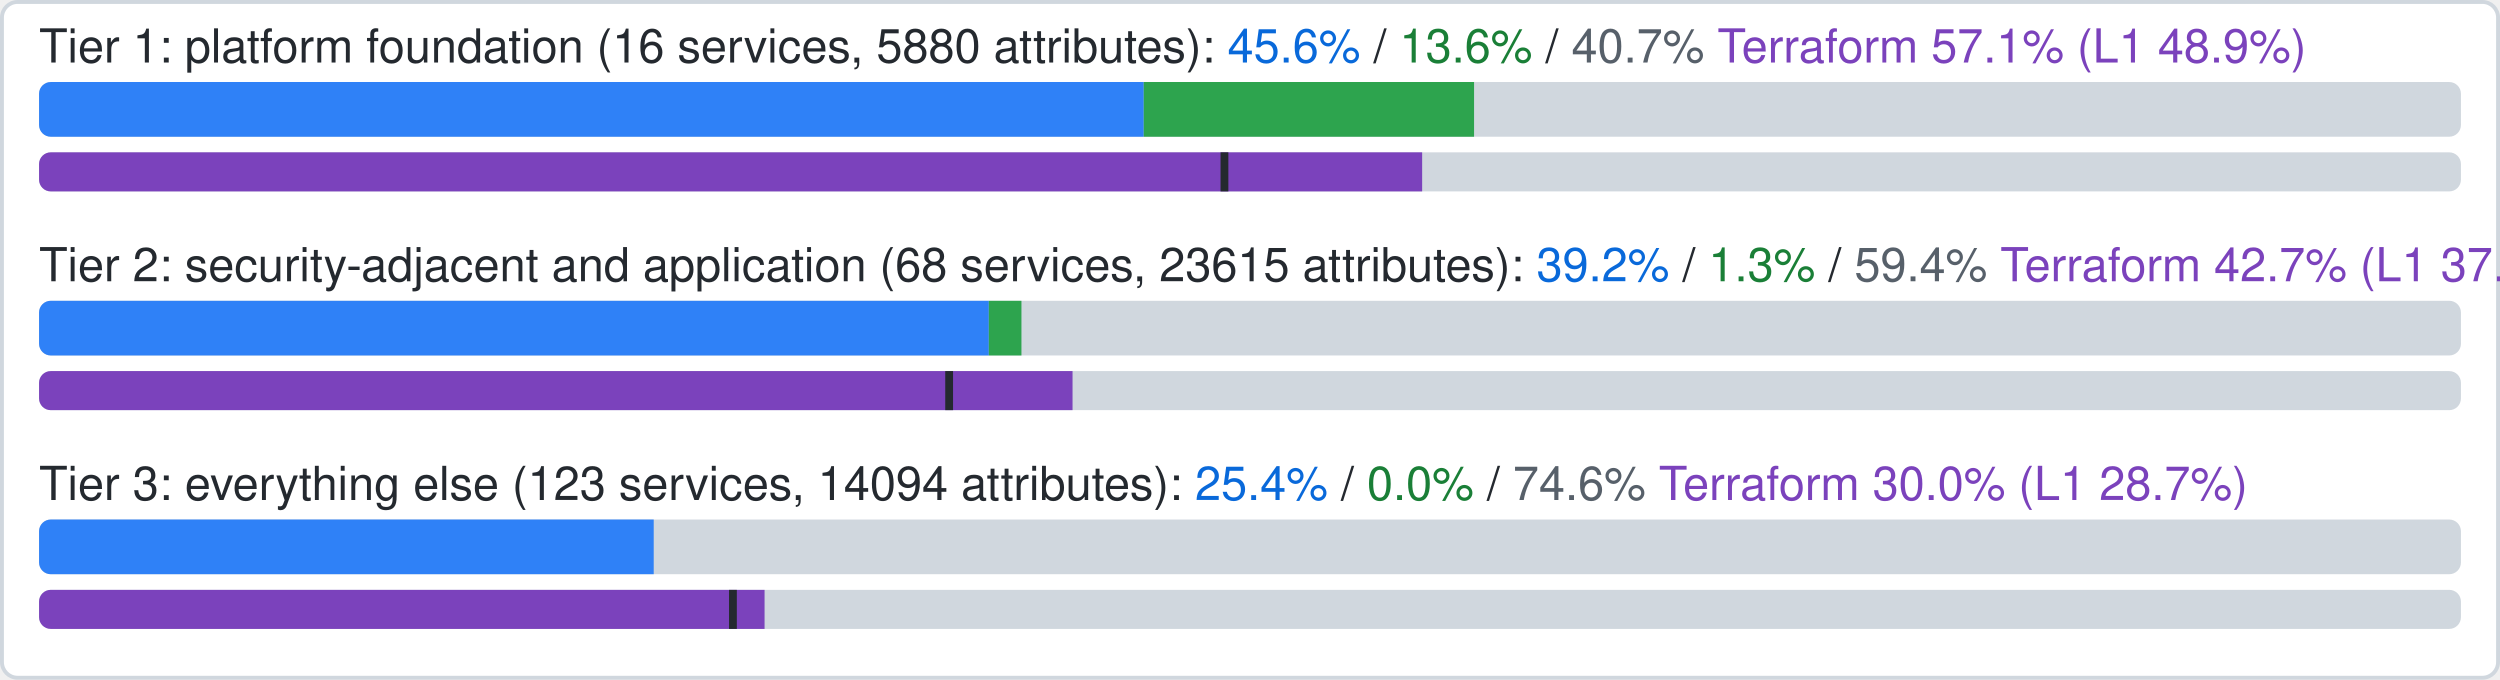
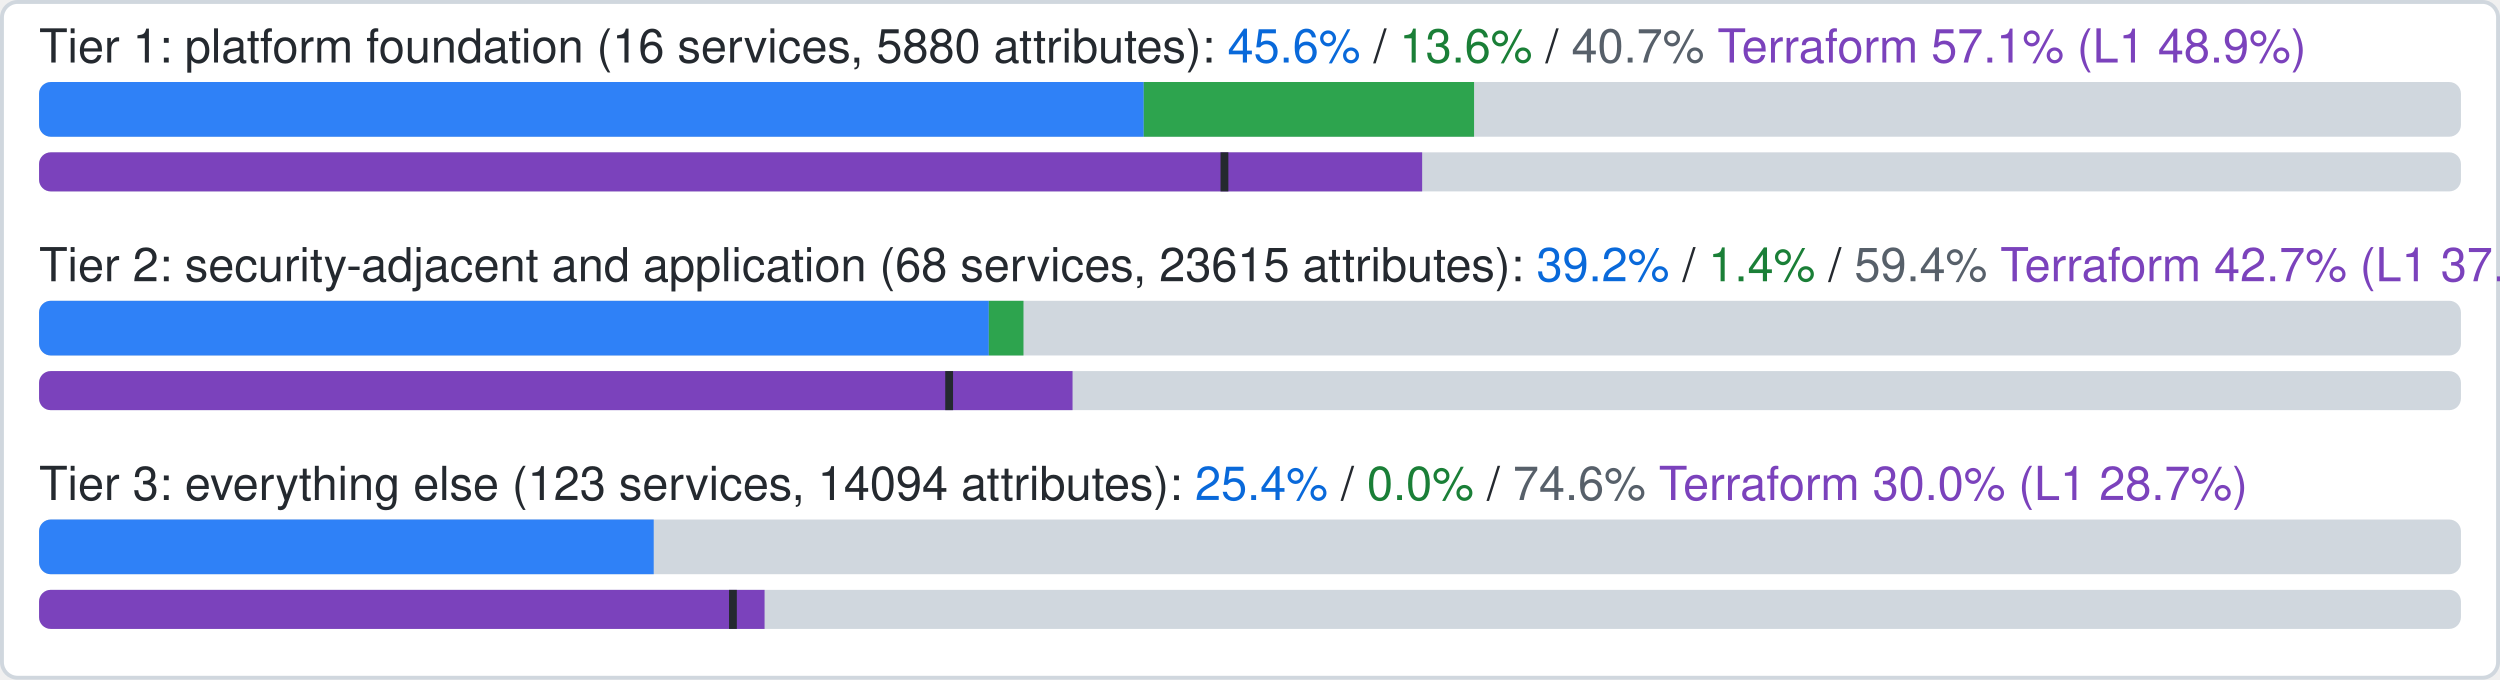
- <svg xmlns="http://www.w3.org/2000/svg" width="640" height="174" viewBox="0 0 640 174" role="img" aria-label="Coverage by tier: Tier 1: platform foundation official 45.6%, ours beyond official 13.6%, uncovered 40.7%, Terraform google-beta 57.1% (L1 48.9%), an estimate; Tier 2: security-adjacent and application official 39.2%, ours beyond official 1.3%, uncovered 59.4%, Terraform google-beta 42.7% (L1 37.6%), an estimate; Tier 3: everything else official 25.4%, ours beyond official 0.0%, uncovered 74.6%, Terraform google-beta 30.0% (L1 28.7%), an estimate;">
+ <svg xmlns="http://www.w3.org/2000/svg" width="640" height="174" viewBox="0 0 640 174" role="img" aria-label="Coverage by tier: Tier 1: platform foundation official 45.6%, ours beyond official 13.6%, uncovered 40.7%, Terraform google-beta 57.1% (L1 48.9%), an estimate; Tier 2: security-adjacent and application official 39.2%, ours beyond official 1.4%, uncovered 59.4%, Terraform google-beta 42.7% (L1 37.6%), an estimate; Tier 3: everything else official 25.4%, ours beyond official 0.0%, uncovered 74.6%, Terraform google-beta 30.0% (L1 28.7%), an estimate;">
  <rect x="0.5" y="0.5" width="639" height="173" rx="4" fill="#ffffff" stroke="#d0d7de" />
  <clipPath id="c0">
    <rect x="10" y="21" width="620" height="14" rx="3" />
  </clipPath>
  <text x="10" y="16" font-family="-apple-system,BlinkMacSystemFont,Segoe UI,Helvetica,Arial,sans-serif" font-size="12" fill="#24292f">Tier 1: platform foundation (16 services, 5880 attributes): <tspan fill="#0969da">45.6%</tspan> / <tspan fill="#1a7f37">13.6%</tspan> / <tspan fill="#57606a">40.7%</tspan>
    <tspan fill="#7b42bc">Terraform 57.1% (L1 48.9%)</tspan>
  </text>
  <clipPath id="t0">
    <rect x="10" y="39" width="620" height="10" rx="3" />
  </clipPath>
  <g clip-path="url(#t0)">
    <rect x="10" y="39" width="620" height="10" fill="#d0d7de" />
    <rect x="10" y="39" width="354.07" height="10" fill="#7b42bc" />
    <rect x="312.46" y="39" width="2" height="10" fill="#24292f" />
  </g>
  <g clip-path="url(#c0)">
    <rect x="10" y="21" width="620" height="14" fill="#d0d7de" />
    <rect x="10" y="21" width="282.80" height="14" fill="#2f81f7" />
    <rect x="292.80" y="21" width="84.56" height="14" fill="#2da44e" />
  </g>
  <clipPath id="c1">
    <rect x="10" y="77" width="620" height="14" rx="3" />
  </clipPath>
-   <text x="10" y="72" font-family="-apple-system,BlinkMacSystemFont,Segoe UI,Helvetica,Arial,sans-serif" font-size="12" fill="#24292f">Tier 2: security-adjacent and application (68 services, 23615 attributes): <tspan fill="#0969da">39.2%</tspan> / <tspan fill="#1a7f37">1.3%</tspan> / <tspan fill="#57606a">59.4%</tspan>
+   <text x="10" y="72" font-family="-apple-system,BlinkMacSystemFont,Segoe UI,Helvetica,Arial,sans-serif" font-size="12" fill="#24292f">Tier 2: security-adjacent and application (68 services, 23615 attributes): <tspan fill="#0969da">39.2%</tspan> / <tspan fill="#1a7f37">1.4%</tspan> / <tspan fill="#57606a">59.4%</tspan>
    <tspan fill="#7b42bc">Terraform 42.7% (L1 37.6%)</tspan>
  </text>
  <clipPath id="t1">
    <rect x="10" y="95" width="620" height="10" rx="3" />
  </clipPath>
  <g clip-path="url(#t1)">
    <rect x="10" y="95" width="620" height="10" fill="#d0d7de" />
    <rect x="10" y="95" width="264.57" height="10" fill="#7b42bc" />
    <rect x="241.98" y="95" width="2" height="10" fill="#24292f" />
  </g>
  <g clip-path="url(#c1)">
    <rect x="10" y="77" width="620" height="14" fill="#d0d7de" />
    <rect x="10" y="77" width="243.14" height="14" fill="#2f81f7" />
-     <rect x="253.14" y="77" width="8.35" height="14" fill="#2da44e" />
+     <rect x="253.14" y="77" width="8.87" height="14" fill="#2da44e" />
  </g>
  <clipPath id="c2">
    <rect x="10" y="133" width="620" height="14" rx="3" />
  </clipPath>
  <text x="10" y="128" font-family="-apple-system,BlinkMacSystemFont,Segoe UI,Helvetica,Arial,sans-serif" font-size="12" fill="#24292f">Tier 3: everything else (123 services, 14094 attributes): <tspan fill="#0969da">25.4%</tspan> / <tspan fill="#1a7f37">0.0%</tspan> / <tspan fill="#57606a">74.6%</tspan>
    <tspan fill="#7b42bc">Terraform 30.0% (L1 28.7%)</tspan>
  </text>
  <clipPath id="t2">
    <rect x="10" y="151" width="620" height="10" rx="3" />
  </clipPath>
  <g clip-path="url(#t2)">
    <rect x="10" y="151" width="620" height="10" fill="#d0d7de" />
    <rect x="10" y="151" width="185.73" height="10" fill="#7b42bc" />
    <rect x="186.63" y="151" width="2" height="10" fill="#24292f" />
  </g>
  <g clip-path="url(#c2)">
    <rect x="10" y="133" width="620" height="14" fill="#d0d7de" />
    <rect x="10" y="133" width="157.35" height="14" fill="#2f81f7" />
  </g>
</svg>
